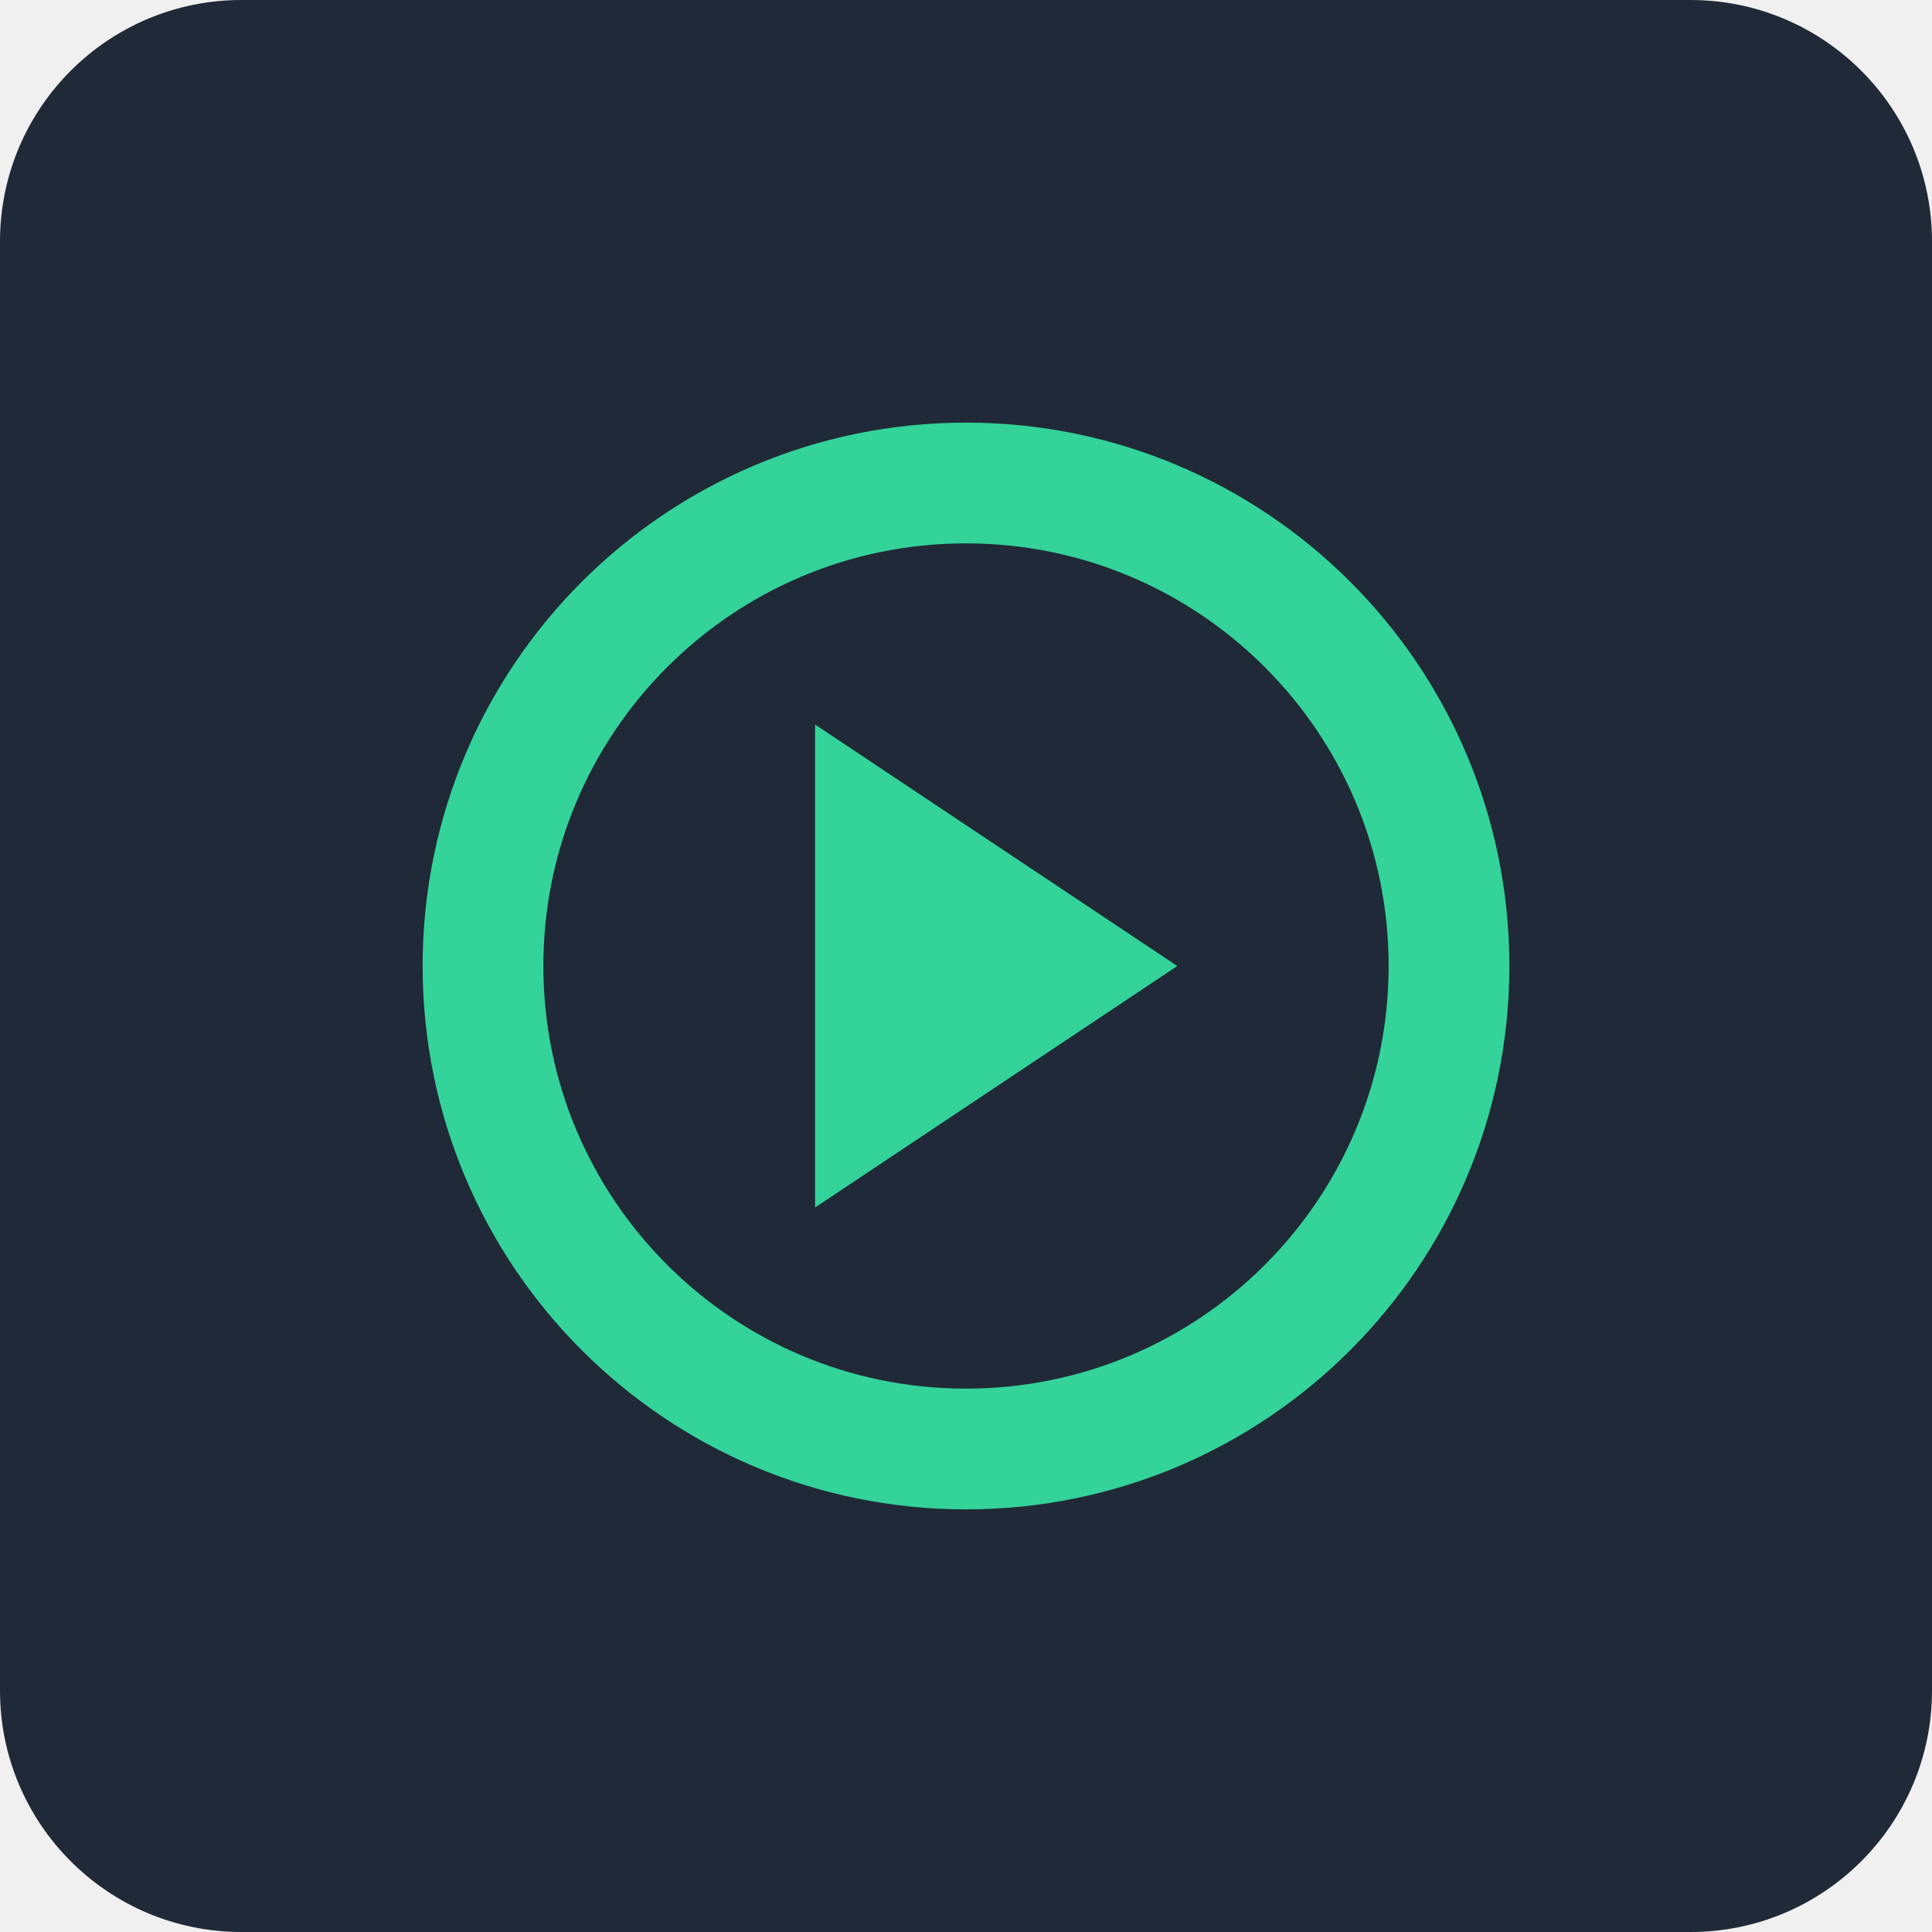
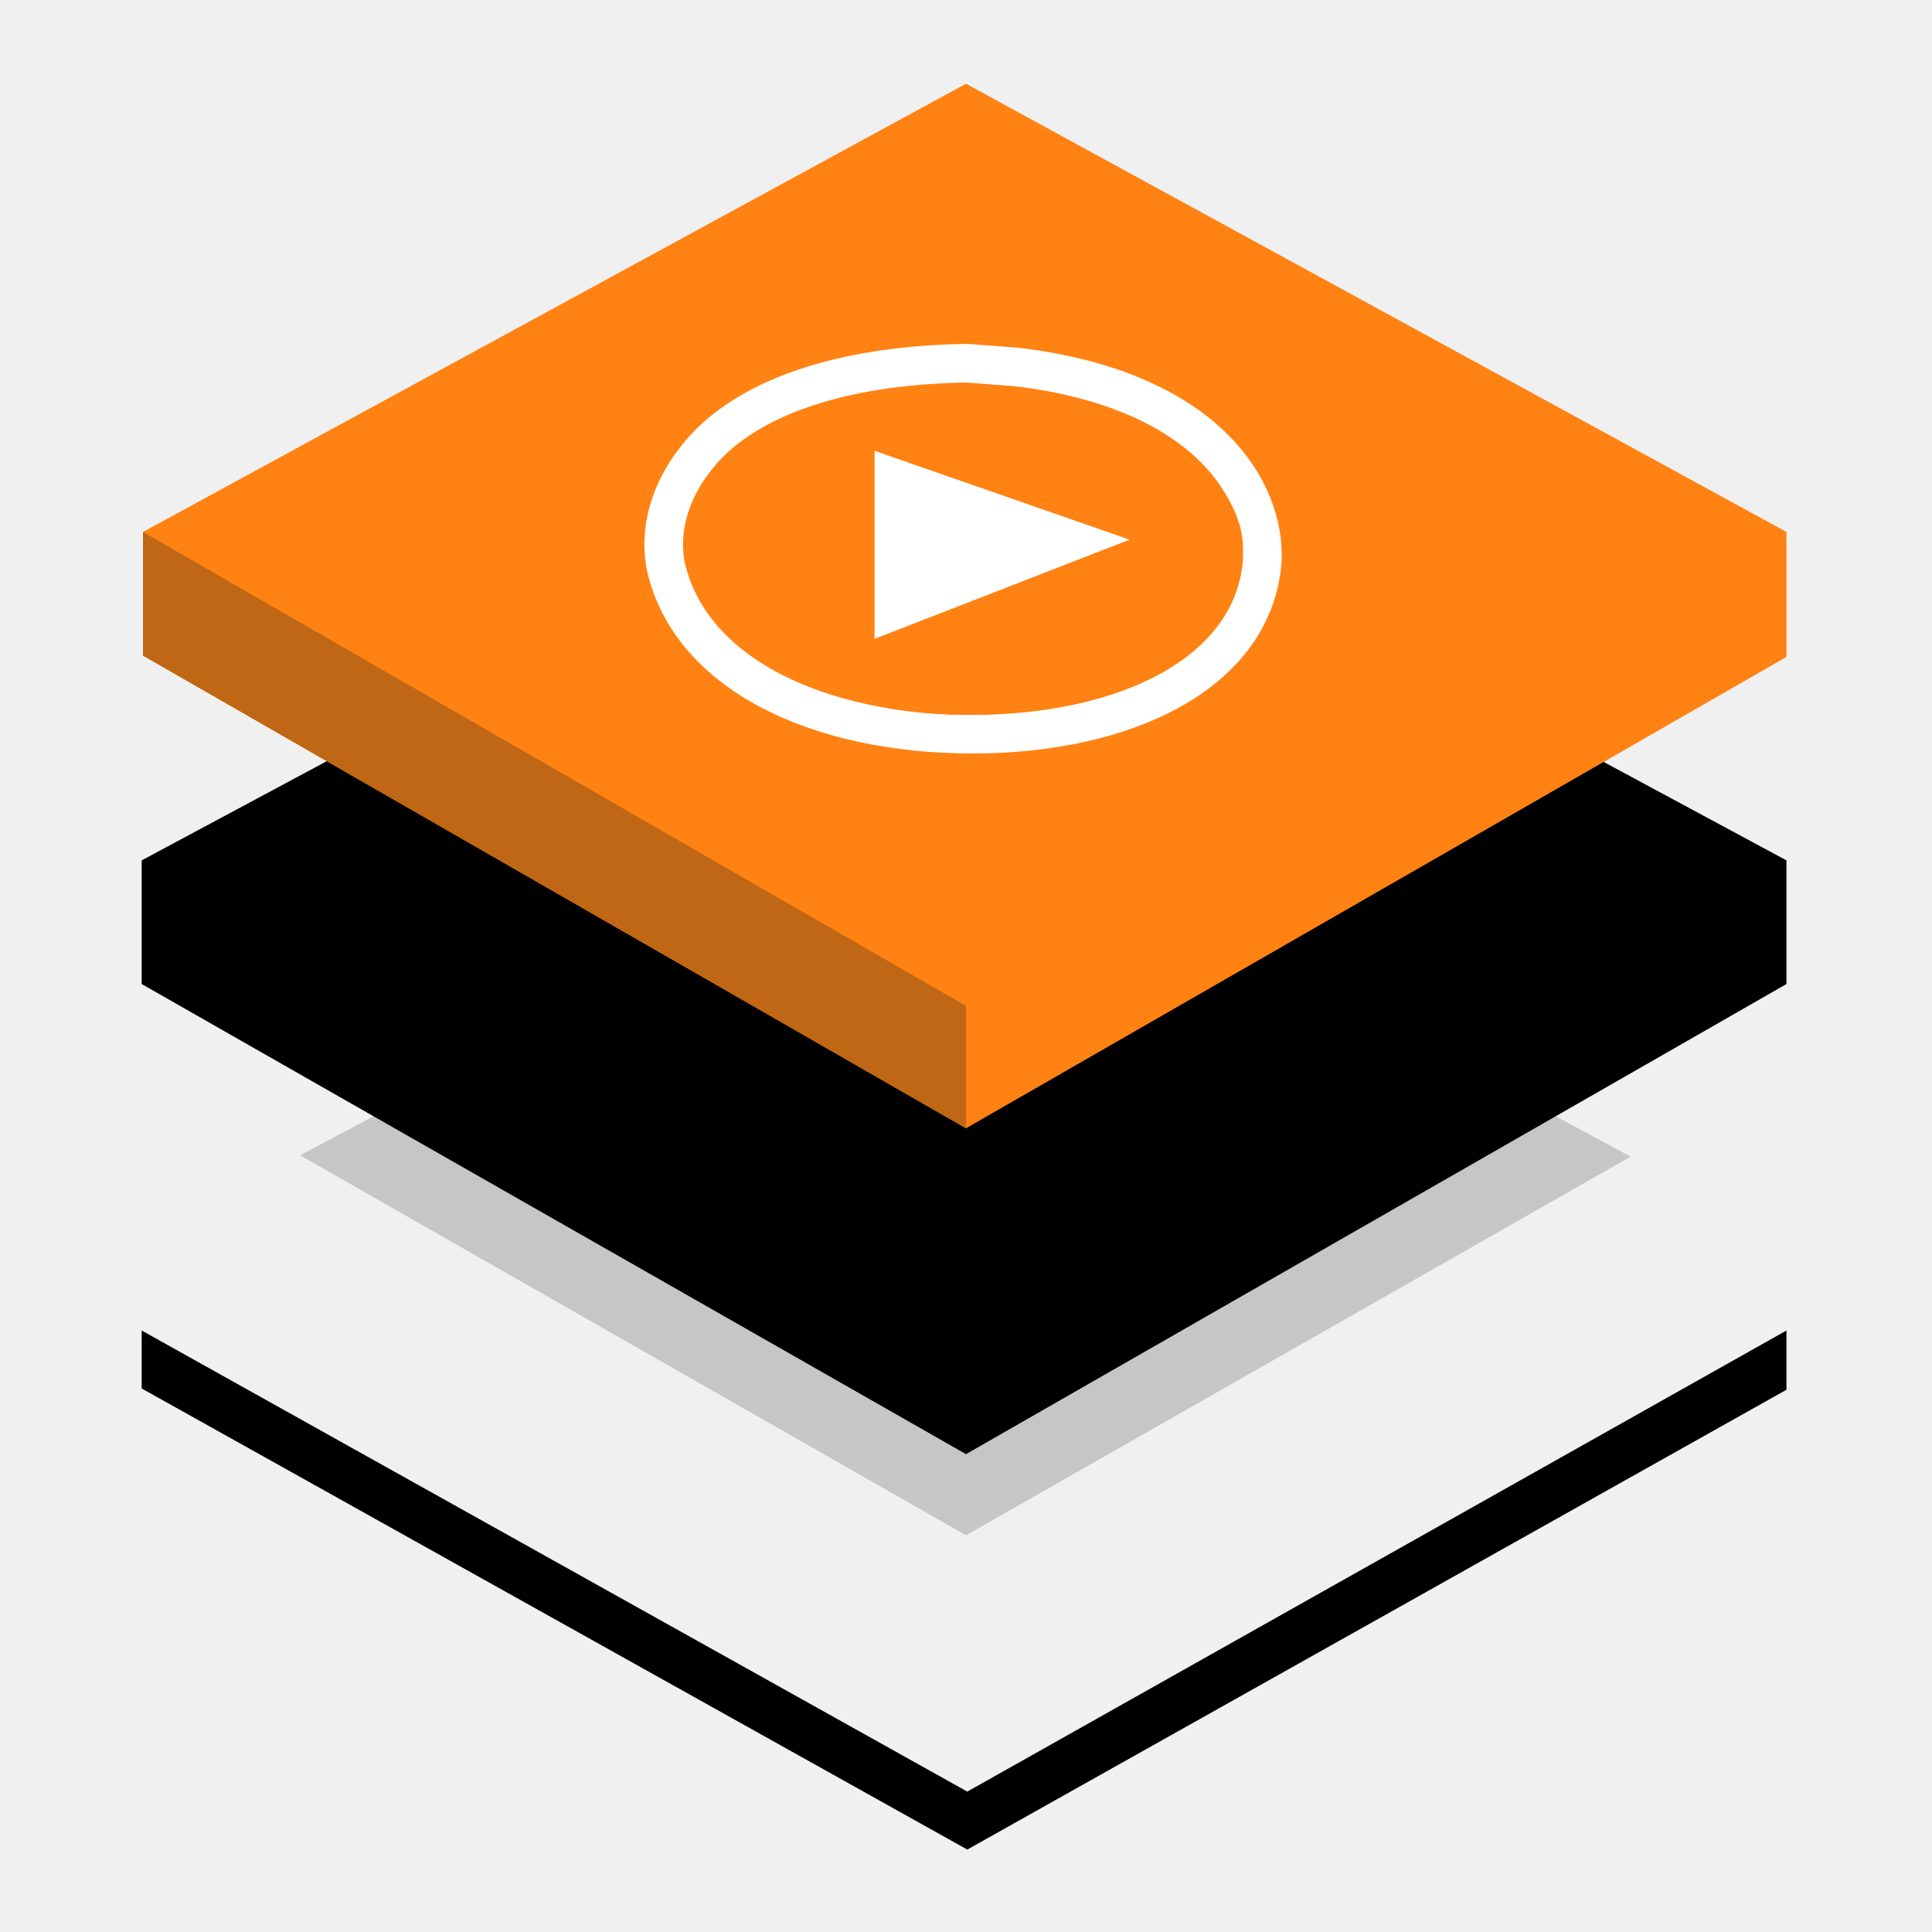
- <svg xmlns="http://www.w3.org/2000/svg" width="64" height="64" viewBox="0 0 64 64" role="img" aria-label="Playwright API">
-   <rect width="64" height="64" rx="8" fill="#1f2937" />
-   <circle cx="32" cy="32" r="16" fill="none" stroke="#34d399" stroke-width="4" />
-   <path d="M27 24l12 8-12 8z" fill="#34d399" />
+ <svg xmlns="http://www.w3.org/2000/svg" viewBox="0 0 150 150">
+   <path d="m11 103.3v4.5l64.1 35.8 63.6-35.7v-4.6l-63.6 35.8z" />
+   <path d="m23.3 89.7 51.7 29.5 51.6-29.4-51.4-27.7z" fill="#c6c6c6" />
+   <path d="m11 66.8v9.6l64 36.5 63.7-36.5v-9.6l-63.7-34.3z" />
+   <path d="m11.1 41.3v9.6l63.9 36.7 63.7-36.6v-9.7l-63.7-34.8z" fill="#ff8212" />
+   <path d="m11.1 41.3v9.6l63.9 36.7v-9.5z" fill="#bf6714" />
+   <path d="m75.1 28.2c-7.8.1-15.2 1.8-19.6 5.8-3 2.8-4.5 6.5-3.8 10 1.9 8.3 11.8 13 23.8 13s21.8-4.8 22.5-13.4c.3-5.4-4.2-13.3-19-15.1z" fill="none" stroke="#fff" stroke-miterlimit="10" stroke-width="3" />
+   <path d="m74.4 29.8c-4.6 0-11.6 1.2-15.4 3.8s-5.6 5.4-5.6 9.1c0 6.7 9.3 12.8 21.6 12.8s21.5-4.7 21.5-13.2c-.2-5-7.2-12.5-22.1-12.5z" fill="#ff8212" />
+   <path d="m67.9 35v14.6l19.8-7.7" fill="#fff" />
</svg>
